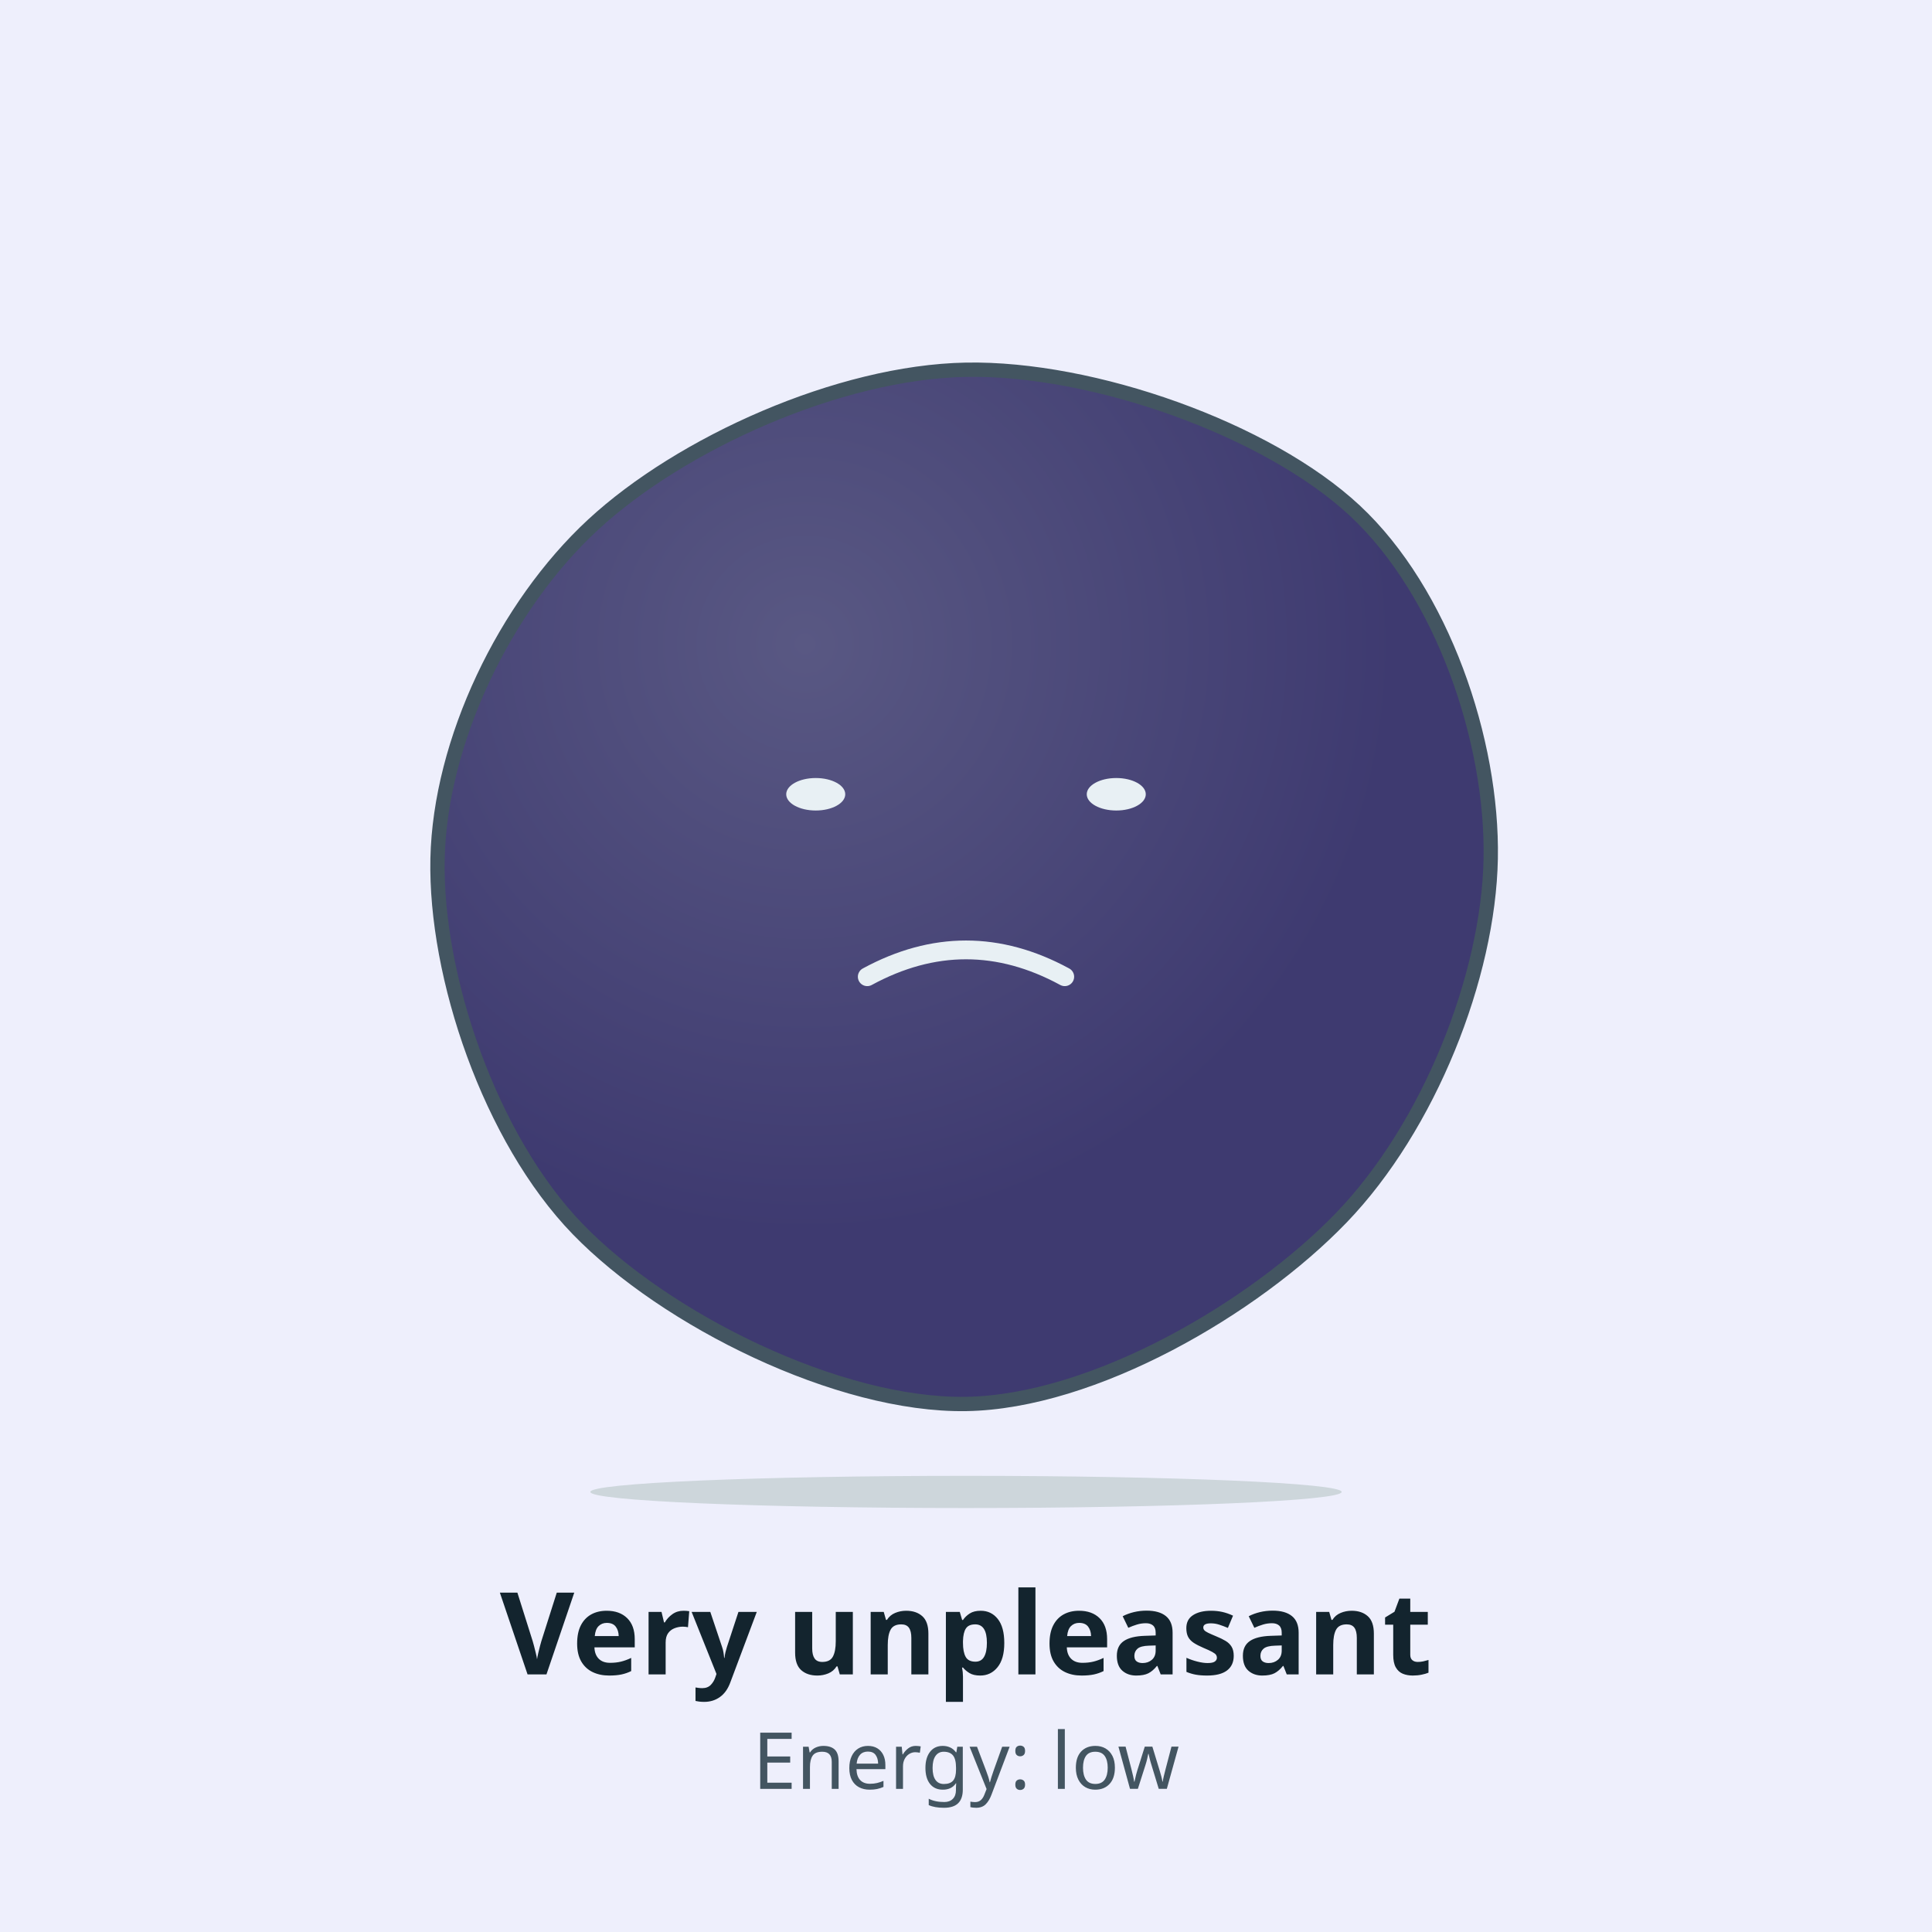
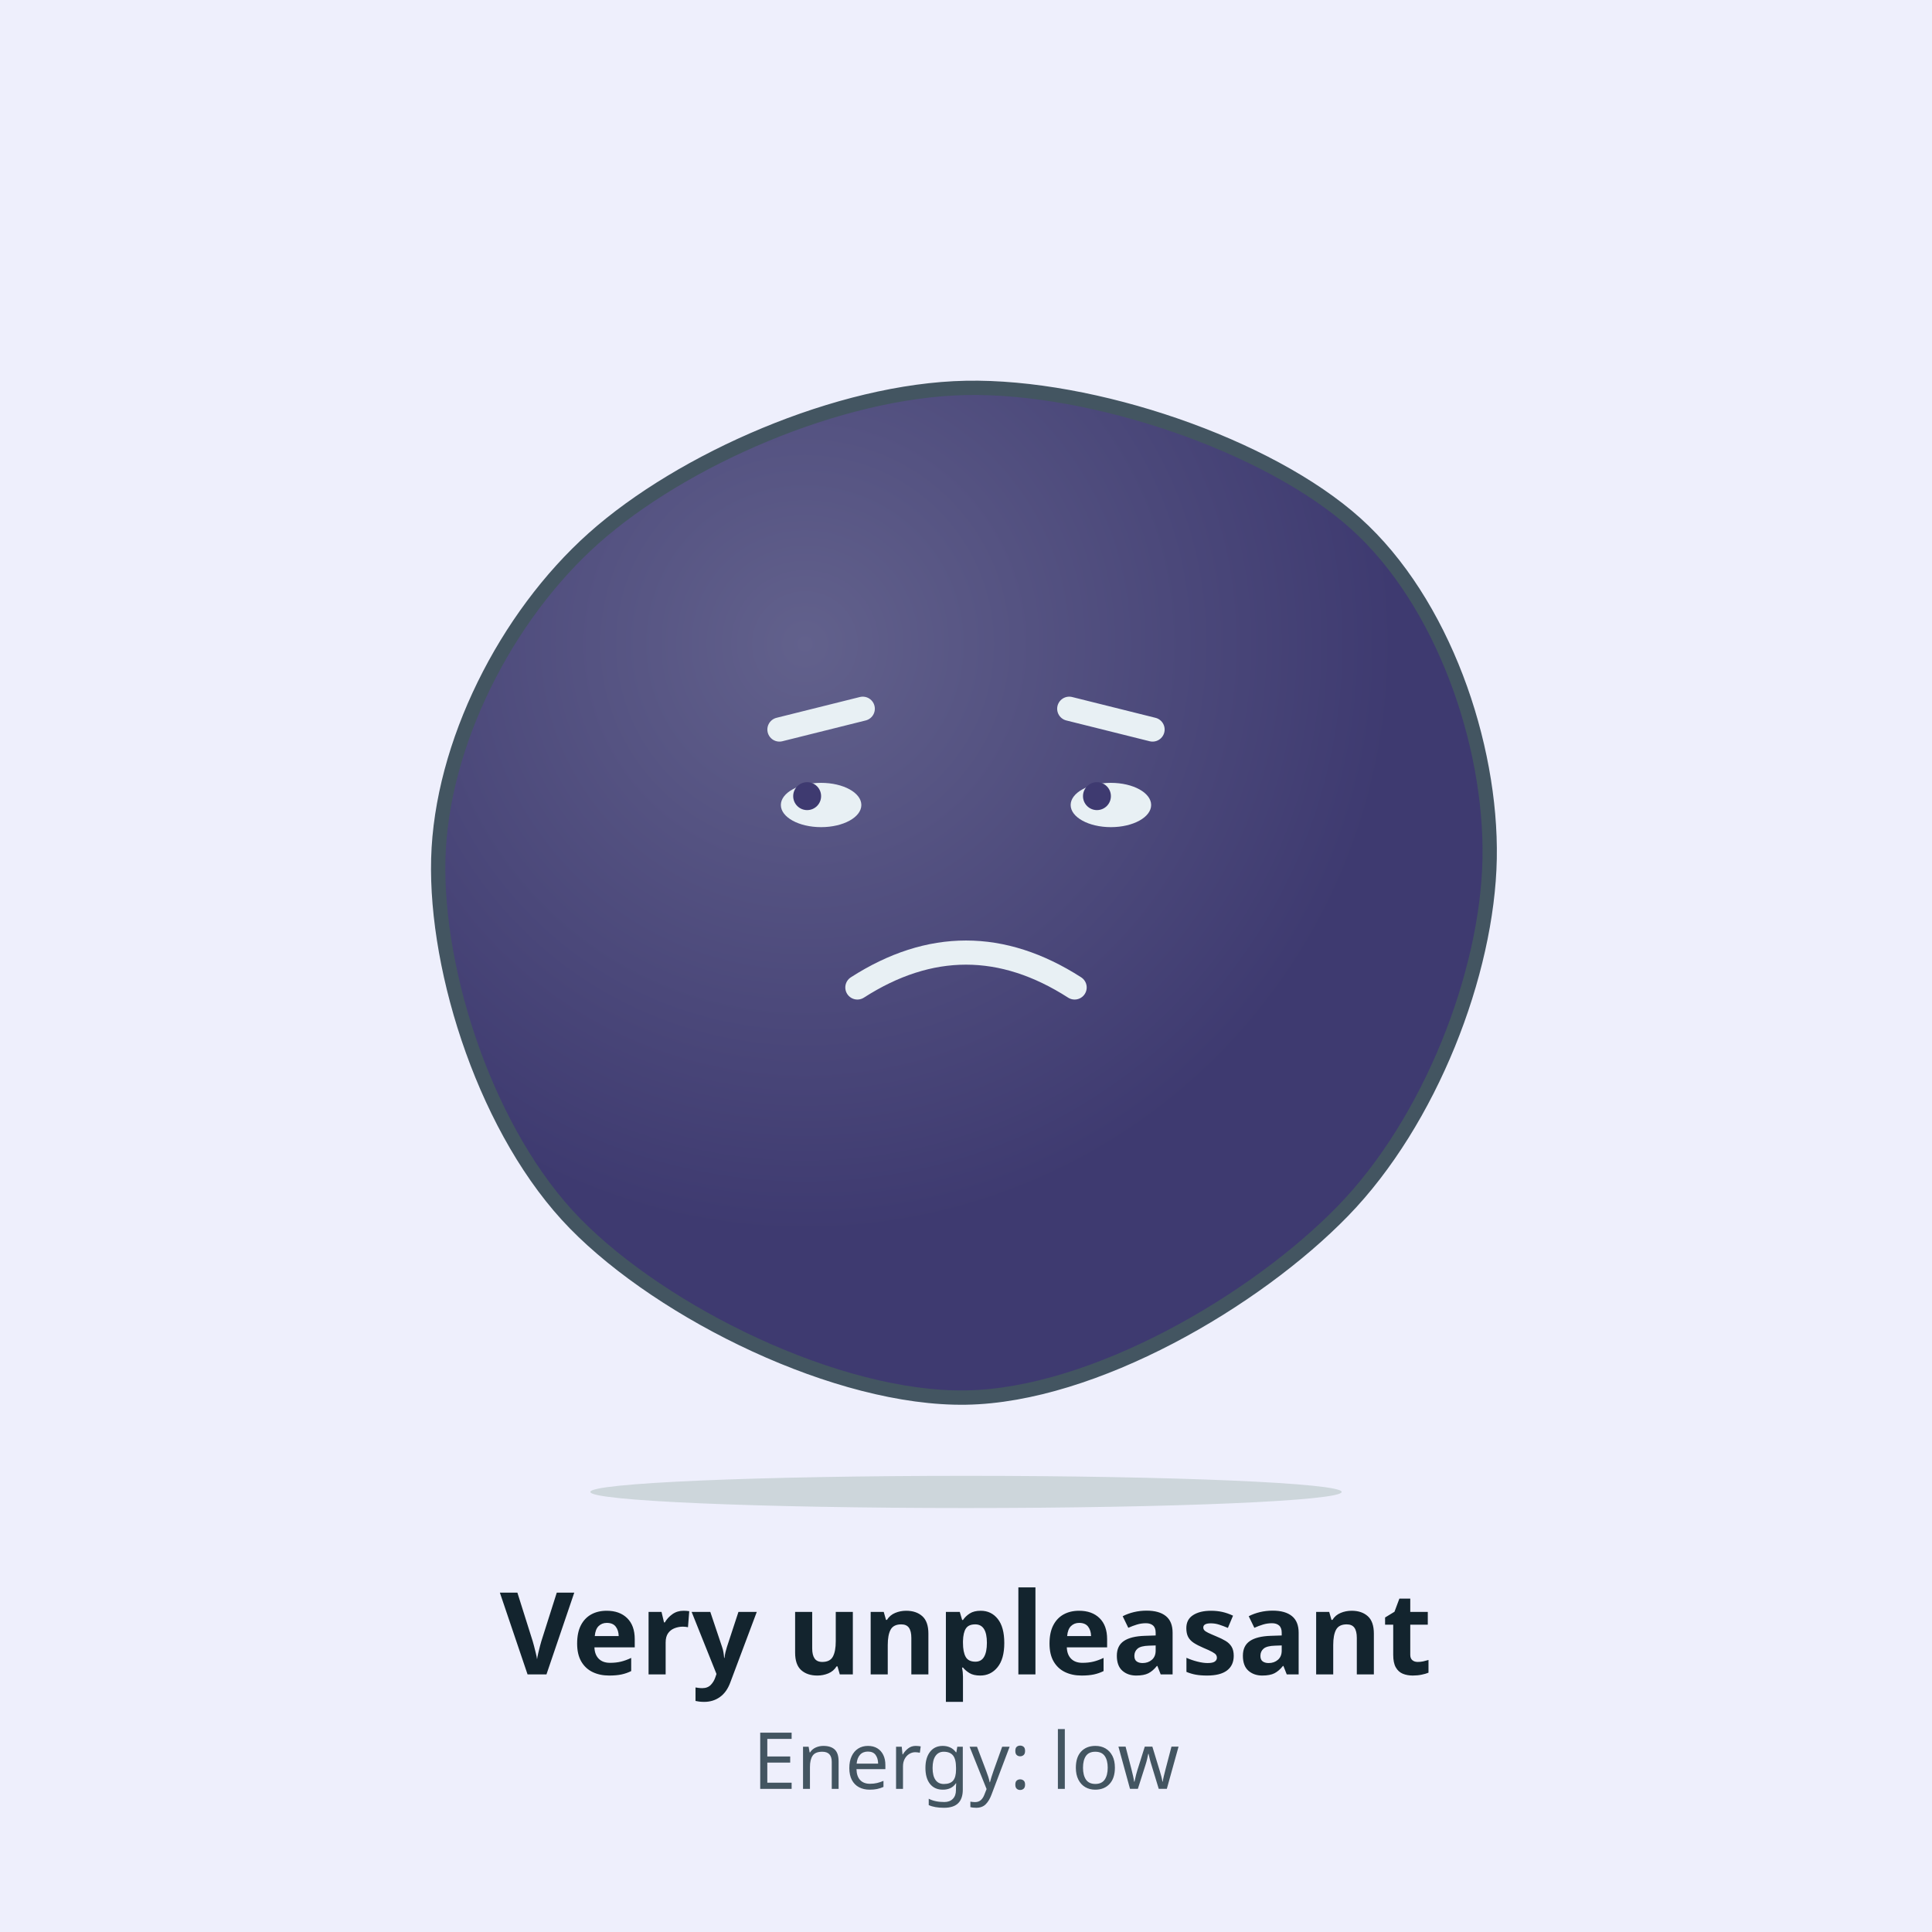
<svg xmlns="http://www.w3.org/2000/svg" width="1080" height="1080" viewBox="0 0 1080 1080">
  <defs>
    <radialGradient id="g1" gradientUnits="userSpaceOnUse" cx="450" cy="360" r="330">
-       <stop offset="0" stop-color="#595883" />
+       <stop offset="0" stop-color="#62618c" />
      <stop offset="1" stop-color="#3e3a70" />
    </radialGradient>
  </defs>
  <rect width="1080" height="1080" fill="#eeeffc" />
  <g>
    <ellipse cx="540" cy="834" rx="210" ry="9" fill="#cdd6db" />
-     <path d="M833.32 480 C832.09 545.85 798.83 629.76 749.94 680.57 C701.06 731.38 611.15 783.74 540 784.83 C468.85 785.93 372.26 737.96 323.02 687.15 C273.79 636.34 243.19 545.63 244.59 480 C246 414.37 282.23 338.92 331.47 293.36 C380.7 247.81 469.02 208.01 540 206.69 C610.98 205.38 708.48 239.91 757.36 285.46 C806.25 331.01 834.56 414.15 833.32 480 Z" fill="url(#g1)" stroke="#435561" stroke-width="8" stroke-linecap="round" stroke-linejoin="round" />
-     <ellipse cx="456" cy="444" rx="16.5" ry="9.08" fill="#e8f0f4" />
-     <ellipse cx="624" cy="444" rx="16.5" ry="9.08" fill="#e8f0f4" />
-     <path d="M484.8 546 Q540 516 595.2 546" fill="none" stroke="#e8f0f4" stroke-width="10.5" stroke-linecap="round" stroke-linejoin="round" />
+     <path d="M832.72 480 C831.53 544.04 799.53 626.72 750.74 676.92 C701.95 727.13 611.54 780.07 540 781.25 C468.46 782.42 370.65 734.2 321.49 683.99 C272.32 633.78 243.29 543.84 245.01 480 C246.73 416.16 282.63 344.81 331.8 300.94 C380.96 257.08 468.99 218.22 540 216.84 C611.01 215.46 709.05 248.8 757.84 292.66 C806.62 336.52 833.9 415.96 832.72 480 Z" fill="url(#g1)" stroke="#435561" stroke-width="8" stroke-linecap="round" stroke-linejoin="round" />
+     <ellipse cx="459" cy="450" rx="22.5" ry="12.38" fill="#e8f0f4" />
+     <circle cx="451.2" cy="445.05" r="7.8" fill="#3e3a70" />
+     <ellipse cx="621" cy="450" rx="22.5" ry="12.38" fill="#e8f0f4" />
+     <circle cx="613.2" cy="445.05" r="7.8" fill="#3e3a70" />
+     <path d="M479.28 552 Q540 513 600.72 552" fill="none" stroke="#e8f0f4" stroke-width="13.5" stroke-linecap="round" stroke-linejoin="round" />
+     <line x1="435.71" y1="407.81" x2="482.29" y2="396.19" stroke="#e8f0f4" stroke-width="13.5" stroke-linecap="round" stroke-linejoin="round" />
+     <line x1="644.29" y1="407.81" x2="597.71" y2="396.19" stroke="#e8f0f4" stroke-width="13.5" stroke-linecap="round" stroke-linejoin="round" />
  </g>
  <text x="540" y="936" font-family="Geologica" font-weight="600" font-size="64" fill="#13242e" text-anchor="middle">Very unpleasant</text>
  <text x="540" y="1000" font-family="IBM Plex Sans" font-weight="400" font-size="44" fill="#435561" text-anchor="middle">Energy: low</text>
</svg>
